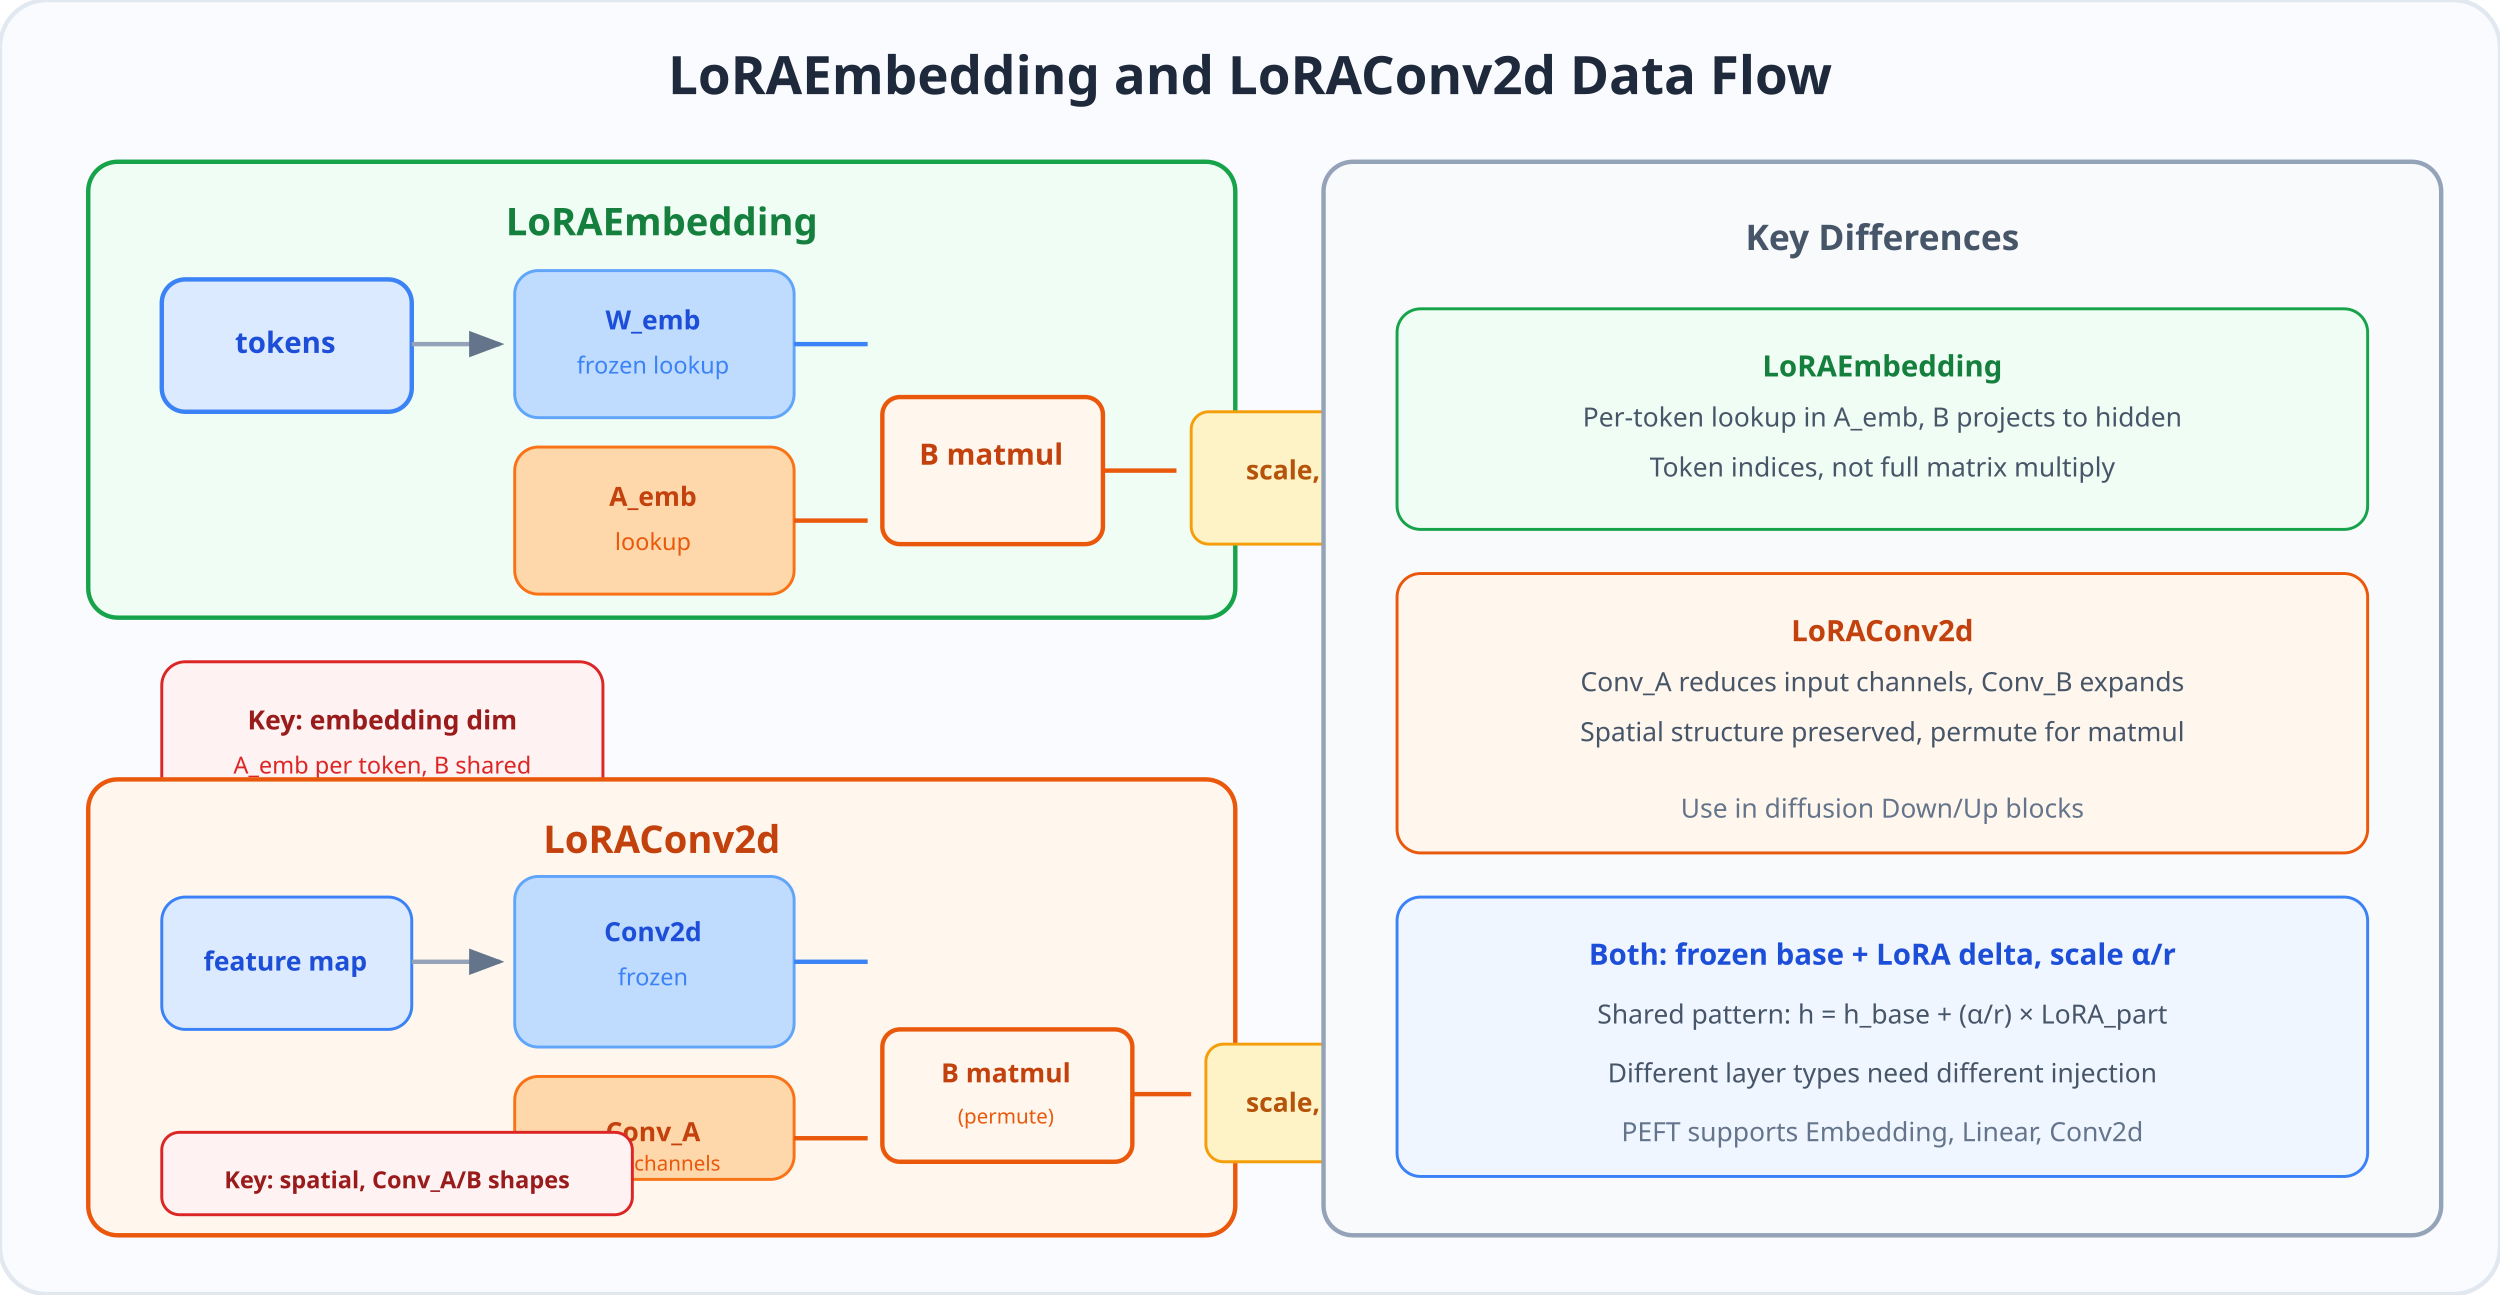
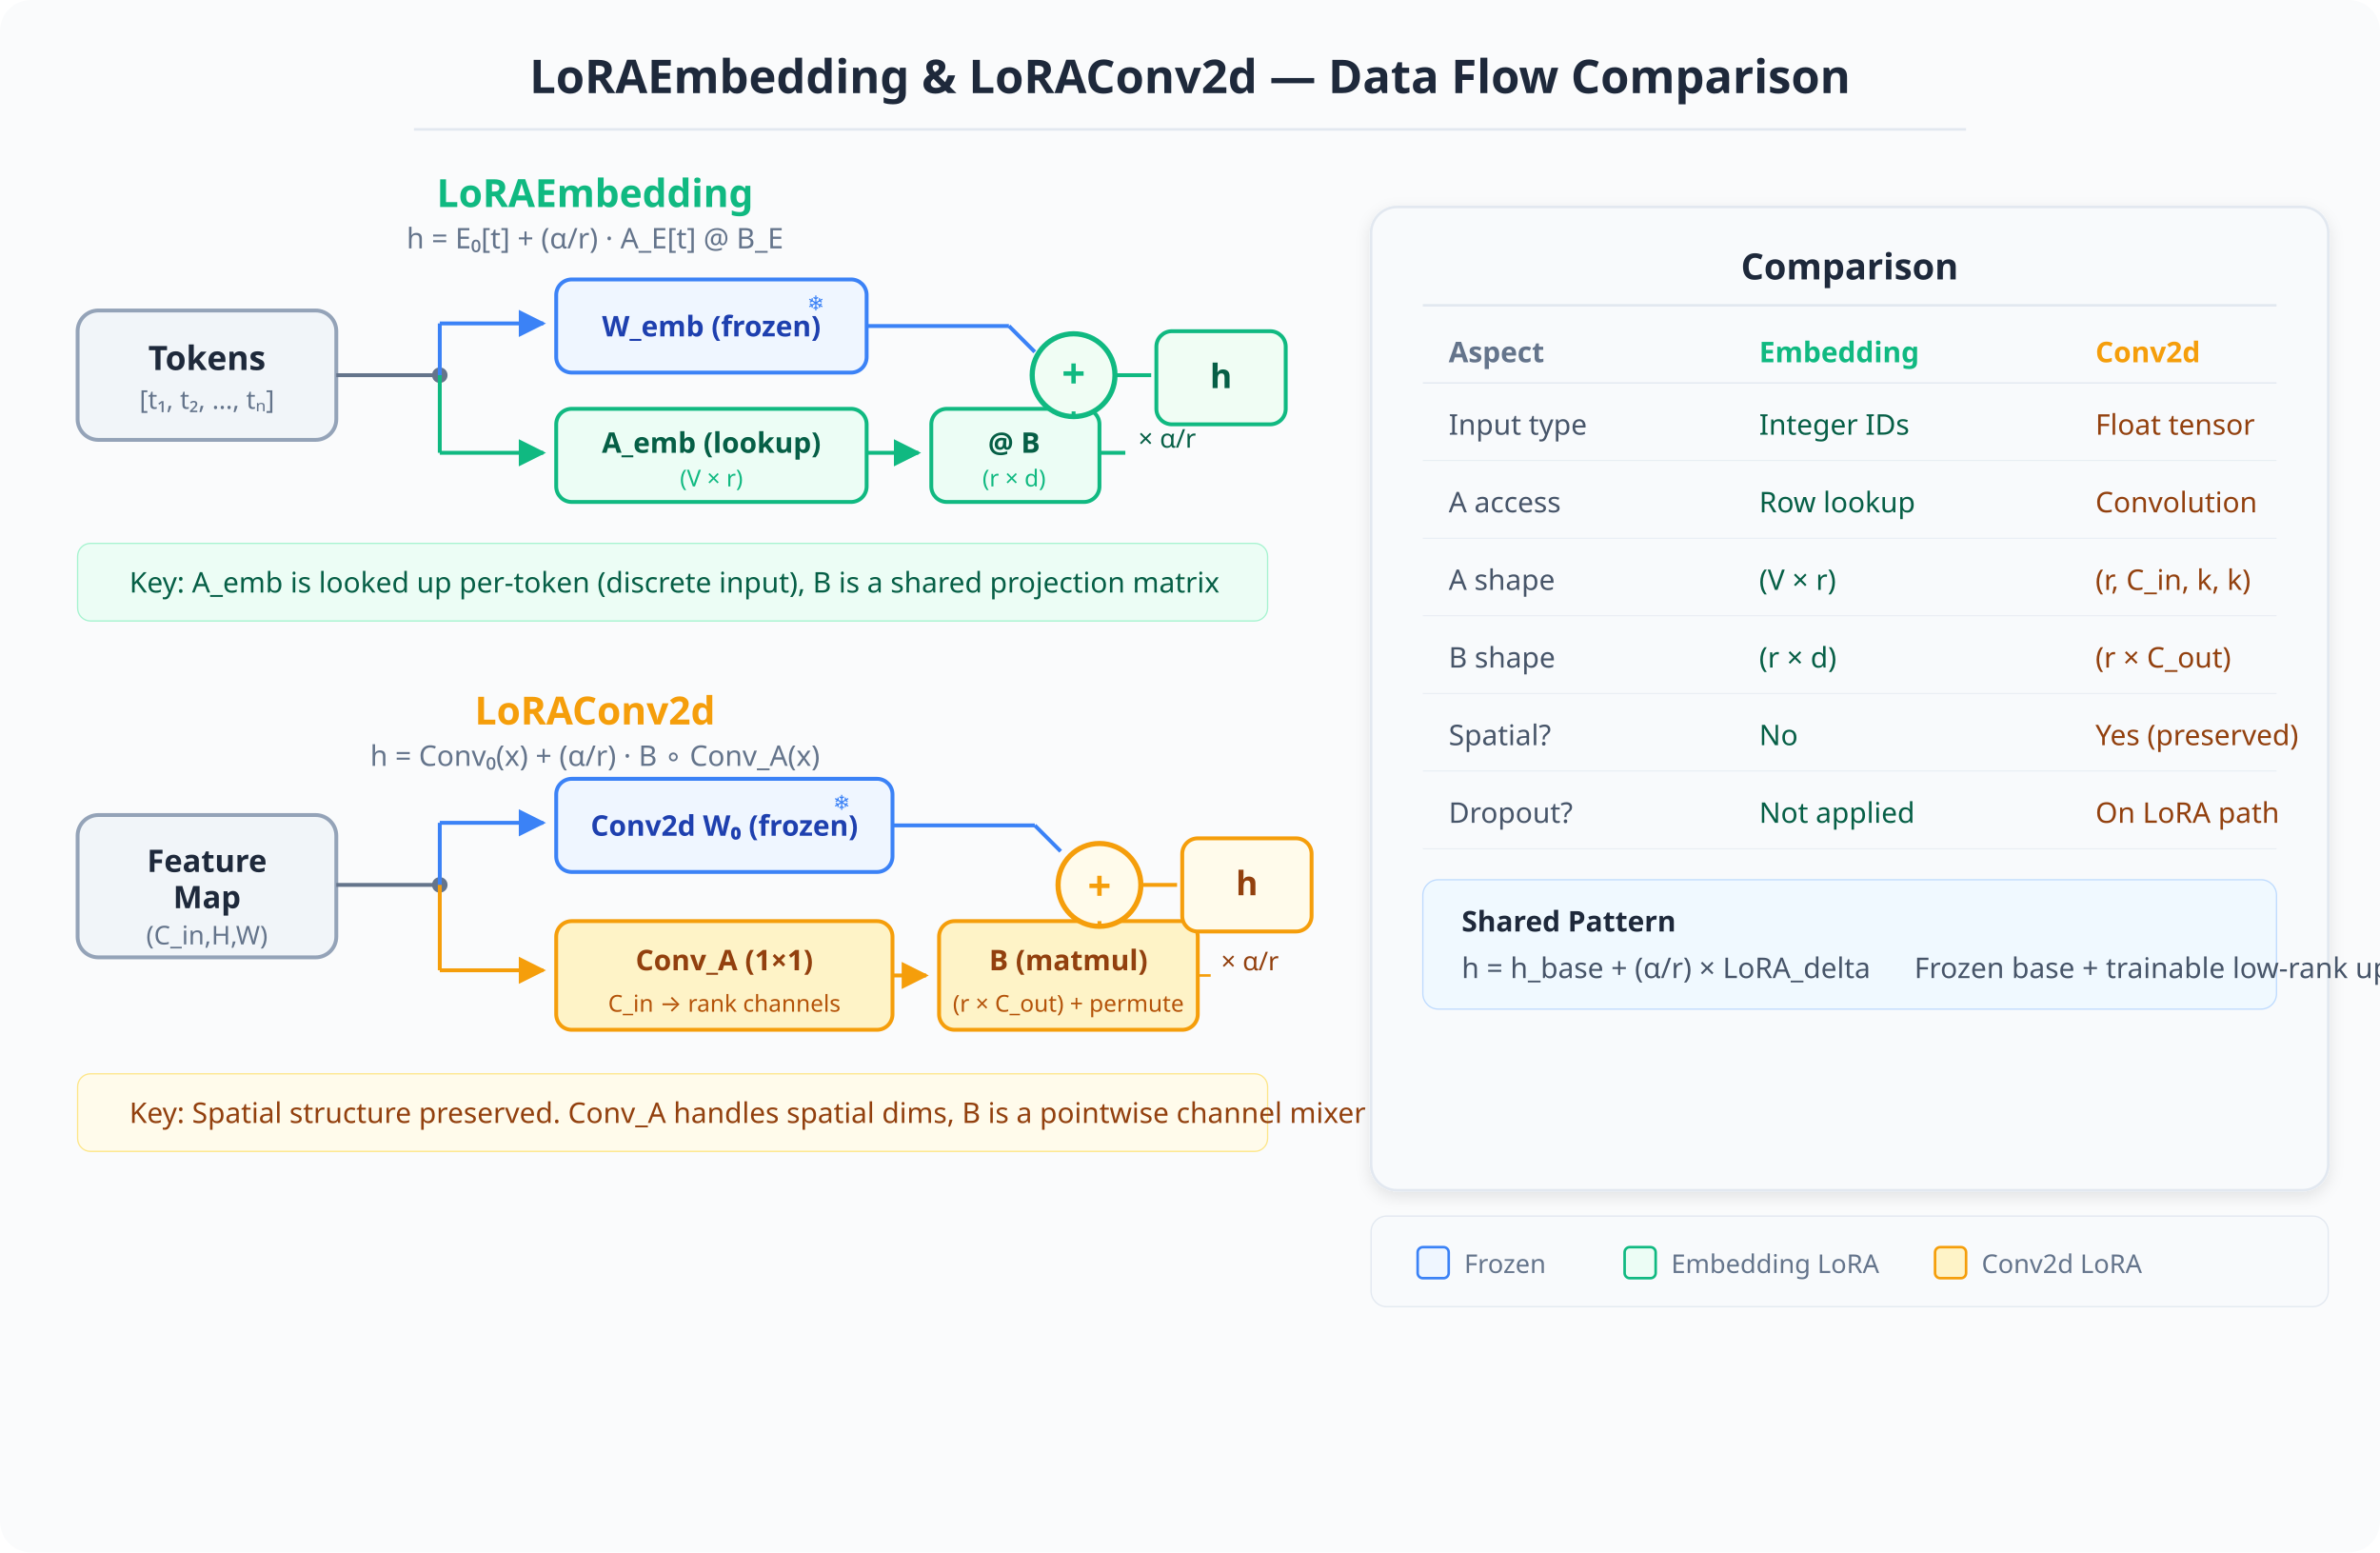
- <svg xmlns="http://www.w3.org/2000/svg" viewBox="0 0 850 440" font-family="Segoe UI,system-ui,sans-serif">
+ <svg xmlns="http://www.w3.org/2000/svg" viewBox="0 0 920 600" font-family="'Segoe UI', system-ui, -apple-system, sans-serif">
  <defs>
-     <filter id="sh5" x="-3%" y="-3%" width="108%" height="108%">
-       <feDropShadow dx="1" dy="2" stdDeviation="2" flood-opacity="0.1" />
+     <filter id="shadow" x="-4%" y="-4%" width="108%" height="112%">
+       <feDropShadow dx="0" dy="2" stdDeviation="3" flood-opacity="0.1" />
    </filter>
-     <marker id="arr5" markerWidth="8" markerHeight="6" refX="7" refY="3" orient="auto">
-       <polygon points="0 0,8 3,0 6" fill="#64748b" />
+     <marker id="arr" viewBox="0 0 10 10" refX="9" refY="5" markerWidth="7" markerHeight="7" orient="auto-start-reverse">
+       <path d="M 0 0 L 10 5 L 0 10 z" fill="#64748B" />
+     </marker>
+     <marker id="arrGreen" viewBox="0 0 10 10" refX="9" refY="5" markerWidth="7" markerHeight="7" orient="auto-start-reverse">
+       <path d="M 0 0 L 10 5 L 0 10 z" fill="#10B981" />
+     </marker>
+     <marker id="arrBlue" viewBox="0 0 10 10" refX="9" refY="5" markerWidth="7" markerHeight="7" orient="auto-start-reverse">
+       <path d="M 0 0 L 10 5 L 0 10 z" fill="#3B82F6" />
+     </marker>
+     <marker id="arrAmber" viewBox="0 0 10 10" refX="9" refY="5" markerWidth="7" markerHeight="7" orient="auto-start-reverse">
+       <path d="M 0 0 L 10 5 L 0 10 z" fill="#F59E0B" />
    </marker>
  </defs>
-   <rect width="850" height="440" rx="16" fill="#fafbff" stroke="#e2e8f0" stroke-width="1.5" />
-   <text x="425" y="32" text-anchor="middle" font-size="18" font-weight="700" fill="#1e293b">LoRAEmbedding and LoRAConv2d Data Flow</text>
-   <rect x="30" y="55" width="390" height="155" rx="10" fill="#f0fdf4" stroke="#16a34a" stroke-width="1.5" />
-   <text x="225" y="80" text-anchor="middle" font-size="13" font-weight="700" fill="#15803d">LoRAEmbedding</text>
-   <rect x="55" y="95" width="85" height="45" rx="8" fill="#dbeafe" stroke="#3b82f6" stroke-width="1.5" />
-   <text x="97" y="120" text-anchor="middle" font-size="10" font-weight="700" fill="#1d4ed8">tokens</text>
-   <line x1="140" y1="117" x2="170" y2="117" stroke="#94a3b8" stroke-width="1.5" marker-end="url(#arr5)" />
-   <rect x="175" y="92" width="95" height="50" rx="8" fill="#bfdbfe" stroke="#60a5fa" stroke-width="1" />
-   <text x="222" y="112" text-anchor="middle" font-size="9" font-weight="700" fill="#1d4ed8">W_emb</text>
-   <text x="222" y="127" text-anchor="middle" font-size="8" fill="#3b82f6">frozen lookup</text>
-   <rect x="175" y="152" width="95" height="50" rx="8" fill="#fed7aa" stroke="#f97316" stroke-width="1" />
-   <text x="222" y="172" text-anchor="middle" font-size="9" font-weight="700" fill="#c2410c">A_emb</text>
-   <text x="222" y="187" text-anchor="middle" font-size="8" fill="#ea580c">lookup</text>
-   <line x1="270" y1="117" x2="295" y2="117" stroke="#3b82f6" stroke-width="1.5" />
-   <line x1="270" y1="177" x2="295" y2="177" stroke="#ea580c" stroke-width="1.5" />
-   <rect x="300" y="135" width="75" height="50" rx="6" fill="#fff7ed" stroke="#ea580c" stroke-width="1.5" />
-   <text x="337" y="158" text-anchor="middle" font-size="10" font-weight="700" fill="#c2410c">B matmul</text>
-   <line x1="375" y1="160" x2="400" y2="160" stroke="#ea580c" stroke-width="1.5" />
-   <rect x="405" y="140" width="85" height="45" rx="6" fill="#fef3c7" stroke="#f59e0b" stroke-width="1" />
-   <text x="447" y="163" text-anchor="middle" font-size="9" font-weight="700" fill="#b45309">scale, sum</text>
-   <line x1="490" y1="162" x2="510" y2="162" stroke="#f59e0b" stroke-width="1.5" marker-end="url(#arr5)" />
-   <rect x="515" y="137" width="55" height="50" rx="8" fill="#dcfce7" stroke="#16a34a" stroke-width="1.5" />
-   <text x="542" y="167" text-anchor="middle" font-size="10" font-weight="700" fill="#15803d">h</text>
-   <rect x="55" y="225" width="150" height="55" rx="8" fill="#fef2f2" stroke="#dc2626" stroke-width="1" />
-   <text x="130" y="248" text-anchor="middle" font-size="9" font-weight="700" fill="#991b1b">Key: embedding dim</text>
-   <text x="130" y="263" text-anchor="middle" font-size="8" fill="#dc2626">A_emb per token, B shared</text>
-   <rect x="30" y="265" width="390" height="155" rx="10" fill="#fff7ed" stroke="#ea580c" stroke-width="1.5" />
-   <text x="225" y="290" text-anchor="middle" font-size="13" font-weight="700" fill="#c2410c">LoRAConv2d</text>
-   <rect x="55" y="305" width="85" height="45" rx="8" fill="#dbeafe" stroke="#3b82f6" stroke-width="1" />
-   <text x="97" y="330" text-anchor="middle" font-size="9" font-weight="700" fill="#1d4ed8">feature map</text>
-   <line x1="140" y1="327" x2="170" y2="327" stroke="#94a3b8" stroke-width="1.5" marker-end="url(#arr5)" />
-   <rect x="175" y="298" width="95" height="58" rx="8" fill="#bfdbfe" stroke="#60a5fa" stroke-width="1" />
-   <text x="222" y="320" text-anchor="middle" font-size="9" font-weight="700" fill="#1d4ed8">Conv2d</text>
-   <text x="222" y="335" text-anchor="middle" font-size="8" fill="#3b82f6">frozen</text>
-   <rect x="175" y="366" width="95" height="35" rx="8" fill="#fed7aa" stroke="#f97316" stroke-width="1" />
-   <text x="222" y="388" text-anchor="middle" font-size="9" font-weight="700" fill="#c2410c">Conv_A</text>
-   <text x="222" y="398" text-anchor="middle" font-size="7" fill="#ea580c">rank channels</text>
-   <line x1="270" y1="327" x2="295" y2="327" stroke="#3b82f6" stroke-width="1.5" />
-   <line x1="270" y1="387" x2="295" y2="387" stroke="#ea580c" stroke-width="1.5" />
-   <rect x="300" y="350" width="85" height="45" rx="6" fill="#fff7ed" stroke="#ea580c" stroke-width="1.5" />
-   <text x="342" y="368" text-anchor="middle" font-size="9" font-weight="700" fill="#c2410c">B matmul</text>
-   <text x="342" y="382" text-anchor="middle" font-size="7" fill="#ea580c">(permute)</text>
-   <line x1="385" y1="372" x2="405" y2="372" stroke="#ea580c" stroke-width="1.5" />
-   <rect x="410" y="355" width="75" height="40" rx="6" fill="#fef3c7" stroke="#f59e0b" stroke-width="1" />
-   <text x="447" y="378" text-anchor="middle" font-size="9" font-weight="700" fill="#b45309">scale, sum</text>
-   <line x1="485" y1="375" x2="505" y2="375" stroke="#f59e0b" stroke-width="1.5" marker-end="url(#arr5)" />
-   <rect x="510" y="358" width="55" height="45" rx="8" fill="#dcfce7" stroke="#16a34a" stroke-width="1.5" />
-   <text x="537" y="385" text-anchor="middle" font-size="10" font-weight="700" fill="#15803d">h</text>
-   <rect x="55" y="385" width="160" height="28" rx="6" fill="#fef2f2" stroke="#dc2626" stroke-width="1" />
-   <text x="135" y="404" text-anchor="middle" font-size="8" font-weight="700" fill="#991b1b">Key: spatial, Conv_A/B shapes</text>
-   <rect x="450" y="55" width="380" height="365" rx="10" fill="#f8fafc" stroke="#94a3b8" stroke-width="1.5" />
-   <text x="640" y="85" text-anchor="middle" font-size="12" font-weight="700" fill="#475569">Key Differences</text>
-   <rect x="475" y="105" width="330" height="75" rx="8" fill="#f0fdf4" stroke="#16a34a" stroke-width="1" />
-   <text x="640" y="128" text-anchor="middle" font-size="10" font-weight="700" fill="#15803d">LoRAEmbedding</text>
-   <text x="640" y="145" text-anchor="middle" font-size="9" fill="#475569">Per-token lookup in A_emb, B projects to hidden</text>
-   <text x="640" y="162" text-anchor="middle" font-size="9" fill="#475569">Token indices, not full matrix multiply</text>
-   <rect x="475" y="195" width="330" height="95" rx="8" fill="#fff7ed" stroke="#ea580c" stroke-width="1" />
-   <text x="640" y="218" text-anchor="middle" font-size="10" font-weight="700" fill="#c2410c">LoRAConv2d</text>
-   <text x="640" y="235" text-anchor="middle" font-size="9" fill="#475569">Conv_A reduces input channels, Conv_B expands</text>
-   <text x="640" y="252" text-anchor="middle" font-size="9" fill="#475569">Spatial structure preserved, permute for matmul</text>
-   <text x="640" y="278" text-anchor="middle" font-size="9" fill="#64748b">Use in diffusion Down/Up blocks</text>
-   <rect x="475" y="305" width="330" height="95" rx="8" fill="#eff6ff" stroke="#3b82f6" stroke-width="1" />
-   <text x="640" y="328" text-anchor="middle" font-size="10" font-weight="700" fill="#1d4ed8">Both: frozen base + LoRA delta, scale α/r</text>
-   <text x="640" y="348" text-anchor="middle" font-size="9" fill="#475569">Shared pattern: h = h_base + (α/r) × LoRA_part</text>
-   <text x="640" y="368" text-anchor="middle" font-size="9" fill="#475569">Different layer types need different injection</text>
-   <text x="640" y="388" text-anchor="middle" font-size="9" fill="#64748b">PEFT supports Embedding, Linear, Conv2d</text>
+   <rect width="920" height="600" rx="12" fill="#FAFBFC" />
+   <text x="460" y="36" text-anchor="middle" font-size="18" font-weight="700" fill="#1E293B">LoRAEmbedding &amp; LoRAConv2d — Data Flow Comparison</text>
+   <line x1="160" y1="50" x2="760" y2="50" stroke="#E2E8F0" stroke-width="1" />
+   <text x="230" y="80" text-anchor="middle" font-size="15" font-weight="700" fill="#10B981">LoRAEmbedding</text>
+   <text x="230" y="96" text-anchor="middle" font-size="11" fill="#64748B">h = E₀[t] + (α/r) · A_E[t] @ B_E</text>
+   <rect x="30" y="120" width="100" height="50" rx="8" fill="#F1F5F9" stroke="#94A3B8" stroke-width="1.5" />
+   <text x="80" y="143" text-anchor="middle" font-size="13" font-weight="600" fill="#1E293B">Tokens</text>
+   <text x="80" y="158" text-anchor="middle" font-size="10" fill="#64748B">[t₁, t₂, …, tₙ]</text>
+   <circle cx="170" cy="145" r="3" fill="#64748B" />
+   <line x1="130" y1="145" x2="170" y2="145" stroke="#64748B" stroke-width="1.5" />
+   <line x1="170" y1="145" x2="170" y2="125" stroke="#3B82F6" stroke-width="1.5" />
+   <line x1="170" y1="125" x2="210" y2="125" stroke="#3B82F6" stroke-width="1.5" marker-end="url(#arrBlue)" />
+   <rect x="215" y="108" width="120" height="36" rx="6" fill="#EFF6FF" stroke="#3B82F6" stroke-width="1.5" />
+   <text x="275" y="130" text-anchor="middle" font-size="11" font-weight="600" fill="#1E40AF">W_emb (frozen)</text>
+   <text x="312" y="120" font-size="8" fill="#3B82F6">❄️</text>
+   <line x1="170" y1="145" x2="170" y2="175" stroke="#10B981" stroke-width="1.5" />
+   <line x1="170" y1="175" x2="210" y2="175" stroke="#10B981" stroke-width="1.5" marker-end="url(#arrGreen)" />
+   <rect x="215" y="158" width="120" height="36" rx="6" fill="#ECFDF5" stroke="#10B981" stroke-width="1.5" />
+   <text x="275" y="175" text-anchor="middle" font-size="11" font-weight="600" fill="#065F46">A_emb (lookup)</text>
+   <text x="275" y="188" text-anchor="middle" font-size="9" fill="#10B981">(V × r)</text>
+   <line x1="335" y1="126" x2="390" y2="126" stroke="#3B82F6" stroke-width="1.5" />
+   <line x1="335" y1="175" x2="355" y2="175" stroke="#10B981" stroke-width="1.5" marker-end="url(#arrGreen)" />
+   <rect x="360" y="158" width="65" height="36" rx="6" fill="#ECFDF5" stroke="#10B981" stroke-width="1.5" />
+   <text x="392" y="175" text-anchor="middle" font-size="11" font-weight="600" fill="#065F46">@ B</text>
+   <text x="392" y="188" text-anchor="middle" font-size="9" fill="#10B981">(r × d)</text>
+   <line x1="425" y1="175" x2="435" y2="175" stroke="#10B981" stroke-width="1.5" />
+   <text x="440" y="173" font-size="10" fill="#065F46">× α/r</text>
+   <circle cx="415" cy="145" r="16" fill="#F0FDF4" stroke="#10B981" stroke-width="2" />
+   <text x="415" y="150" text-anchor="middle" font-size="16" font-weight="700" fill="#10B981">+</text>
+   <line x1="390" y1="126" x2="400" y2="136" stroke="#3B82F6" stroke-width="1.5" />
+   <line x1="415" y1="159" x2="415" y2="161" stroke="#10B981" stroke-width="1.5" />
+   <line x1="431" y1="145" x2="445" y2="145" stroke="#10B981" stroke-width="1.5" />
+   <rect x="447" y="128" width="50" height="36" rx="6" fill="#F0FDF4" stroke="#10B981" stroke-width="1.5" />
+   <text x="472" y="150" text-anchor="middle" font-size="13" font-weight="700" fill="#065F46">h</text>
+   <rect x="30" y="210" width="460" height="30" rx="5" fill="#ECFDF5" stroke="#A7F3D0" stroke-width="0.5" />
+   <text x="50" y="229" font-size="11" fill="#065F46">Key: A_emb is looked up per-token (discrete input), B is a shared projection matrix</text>
+   <text x="230" y="280" text-anchor="middle" font-size="15" font-weight="700" fill="#F59E0B">LoRAConv2d</text>
+   <text x="230" y="296" text-anchor="middle" font-size="11" fill="#64748B">h = Conv₀(x) + (α/r) · B ∘ Conv_A(x)</text>
+   <rect x="30" y="315" width="100" height="55" rx="8" fill="#F1F5F9" stroke="#94A3B8" stroke-width="1.5" />
+   <text x="80" y="337" text-anchor="middle" font-size="12" font-weight="600" fill="#1E293B">Feature</text>
+   <text x="80" y="351" text-anchor="middle" font-size="12" font-weight="600" fill="#1E293B">Map</text>
+   <text x="80" y="365" text-anchor="middle" font-size="10" fill="#64748B">(C_in,H,W)</text>
+   <circle cx="170" cy="342" r="3" fill="#64748B" />
+   <line x1="130" y1="342" x2="170" y2="342" stroke="#64748B" stroke-width="1.5" />
+   <line x1="170" y1="342" x2="170" y2="318" stroke="#3B82F6" stroke-width="1.5" />
+   <line x1="170" y1="318" x2="210" y2="318" stroke="#3B82F6" stroke-width="1.5" marker-end="url(#arrBlue)" />
+   <rect x="215" y="301" width="130" height="36" rx="6" fill="#EFF6FF" stroke="#3B82F6" stroke-width="1.5" />
+   <text x="280" y="323" text-anchor="middle" font-size="11" font-weight="600" fill="#1E40AF">Conv2d W₀ (frozen)</text>
+   <text x="322" y="313" font-size="8" fill="#3B82F6">❄️</text>
+   <line x1="170" y1="342" x2="170" y2="375" stroke="#F59E0B" stroke-width="1.5" />
+   <line x1="170" y1="375" x2="210" y2="375" stroke="#F59E0B" stroke-width="1.5" marker-end="url(#arrAmber)" />
+   <rect x="215" y="356" width="130" height="42" rx="6" fill="#FEF3C7" stroke="#F59E0B" stroke-width="1.5" />
+   <text x="280" y="375" text-anchor="middle" font-size="11" font-weight="600" fill="#92400E">Conv_A (1×1)</text>
+   <text x="280" y="391" text-anchor="middle" font-size="9" fill="#B45309">C_in → rank channels</text>
+   <line x1="345" y1="319" x2="400" y2="319" stroke="#3B82F6" stroke-width="1.5" />
+   <line x1="345" y1="377" x2="358" y2="377" stroke="#F59E0B" stroke-width="1.5" marker-end="url(#arrAmber)" />
+   <rect x="363" y="356" width="100" height="42" rx="6" fill="#FEF3C7" stroke="#F59E0B" stroke-width="1.5" />
+   <text x="413" y="375" text-anchor="middle" font-size="11" font-weight="600" fill="#92400E">B (matmul)</text>
+   <text x="413" y="391" text-anchor="middle" font-size="9" fill="#B45309">(r × C_out) + permute</text>
+   <line x1="463" y1="377" x2="468" y2="377" stroke="#F59E0B" stroke-width="1" />
+   <text x="472" y="375" font-size="10" fill="#92400E">× α/r</text>
+   <circle cx="425" cy="342" r="16" fill="#FFFBEB" stroke="#F59E0B" stroke-width="2" />
+   <text x="425" y="348" text-anchor="middle" font-size="16" font-weight="700" fill="#F59E0B">+</text>
+   <line x1="400" y1="319" x2="410" y2="329" stroke="#3B82F6" stroke-width="1.5" />
+   <line x1="425" y1="356" x2="425" y2="358" stroke="#F59E0B" stroke-width="1.5" />
+   <line x1="441" y1="342" x2="455" y2="342" stroke="#F59E0B" stroke-width="1.5" />
+   <rect x="457" y="324" width="50" height="36" rx="6" fill="#FFFBEB" stroke="#F59E0B" stroke-width="1.5" />
+   <text x="482" y="346" text-anchor="middle" font-size="13" font-weight="700" fill="#92400E">h</text>
+   <rect x="30" y="415" width="460" height="30" rx="5" fill="#FFFBEB" stroke="#FDE68A" stroke-width="0.5" />
+   <text x="50" y="434" font-size="11" fill="#92400E">Key: Spatial structure preserved. Conv_A handles spatial dims, B is a pointwise channel mixer</text>
+   <rect x="530" y="80" width="370" height="380" rx="10" fill="#F8FAFC" stroke="#E2E8F0" stroke-width="1" filter="url(#shadow)" />
+   <text x="715" y="108" text-anchor="middle" font-size="14" font-weight="700" fill="#1E293B">Comparison</text>
+   <line x1="550" y1="118" x2="880" y2="118" stroke="#E2E8F0" stroke-width="1" />
+   <text x="560" y="140" font-size="11" font-weight="700" fill="#64748B">Aspect</text>
+   <text x="680" y="140" font-size="11" font-weight="700" fill="#10B981">Embedding</text>
+   <text x="810" y="140" font-size="11" font-weight="700" fill="#F59E0B">Conv2d</text>
+   <line x1="550" y1="148" x2="880" y2="148" stroke="#E2E8F0" stroke-width="0.5" />
+   <text x="560" y="168" font-size="11" fill="#475569">Input type</text>
+   <text x="680" y="168" font-size="11" fill="#065F46">Integer IDs</text>
+   <text x="810" y="168" font-size="11" fill="#92400E">Float tensor</text>
+   <line x1="550" y1="178" x2="880" y2="178" stroke="#E2E8F0" stroke-width="0.3" />
+   <text x="560" y="198" font-size="11" fill="#475569">A access</text>
+   <text x="680" y="198" font-size="11" fill="#065F46">Row lookup</text>
+   <text x="810" y="198" font-size="11" fill="#92400E">Convolution</text>
+   <line x1="550" y1="208" x2="880" y2="208" stroke="#E2E8F0" stroke-width="0.3" />
+   <text x="560" y="228" font-size="11" fill="#475569">A shape</text>
+   <text x="680" y="228" font-size="11" fill="#065F46">(V × r)</text>
+   <text x="810" y="228" font-size="11" fill="#92400E">(r, C_in, k, k)</text>
+   <line x1="550" y1="238" x2="880" y2="238" stroke="#E2E8F0" stroke-width="0.3" />
+   <text x="560" y="258" font-size="11" fill="#475569">B shape</text>
+   <text x="680" y="258" font-size="11" fill="#065F46">(r × d)</text>
+   <text x="810" y="258" font-size="11" fill="#92400E">(r × C_out)</text>
+   <line x1="550" y1="268" x2="880" y2="268" stroke="#E2E8F0" stroke-width="0.3" />
+   <text x="560" y="288" font-size="11" fill="#475569">Spatial?</text>
+   <text x="680" y="288" font-size="11" fill="#065F46">No</text>
+   <text x="810" y="288" font-size="11" fill="#92400E">Yes (preserved)</text>
+   <line x1="550" y1="298" x2="880" y2="298" stroke="#E2E8F0" stroke-width="0.3" />
+   <text x="560" y="318" font-size="11" fill="#475569">Dropout?</text>
+   <text x="680" y="318" font-size="11" fill="#065F46">Not applied</text>
+   <text x="810" y="318" font-size="11" fill="#92400E">On LoRA path</text>
+   <line x1="550" y1="328" x2="880" y2="328" stroke="#E2E8F0" stroke-width="0.3" />
+   <rect x="550" y="340" width="330" height="50" rx="6" fill="#F0F9FF" stroke="#BFDBFE" stroke-width="0.5" />
+   <text x="565" y="360" font-size="11" font-weight="600" fill="#1E293B">Shared Pattern</text>
+   <text x="565" y="378" font-size="11" fill="#475569">h = h_base + (α/r) × LoRA_delta</text>
+   <text x="740" y="378" font-size="11" fill="#475569">Frozen base + trainable low-rank update</text>
+   <rect x="530" y="470" width="370" height="35" rx="6" fill="#F8FAFC" stroke="#E2E8F0" stroke-width="0.5" />
+   <rect x="548" y="482" width="12" height="12" rx="2" fill="#EFF6FF" stroke="#3B82F6" stroke-width="1" />
+   <text x="566" y="492" font-size="10" fill="#64748B">Frozen</text>
+   <rect x="628" y="482" width="12" height="12" rx="2" fill="#ECFDF5" stroke="#10B981" stroke-width="1" />
+   <text x="646" y="492" font-size="10" fill="#64748B">Embedding LoRA</text>
+   <rect x="748" y="482" width="12" height="12" rx="2" fill="#FEF3C7" stroke="#F59E0B" stroke-width="1" />
+   <text x="766" y="492" font-size="10" fill="#64748B">Conv2d LoRA</text>
</svg>
